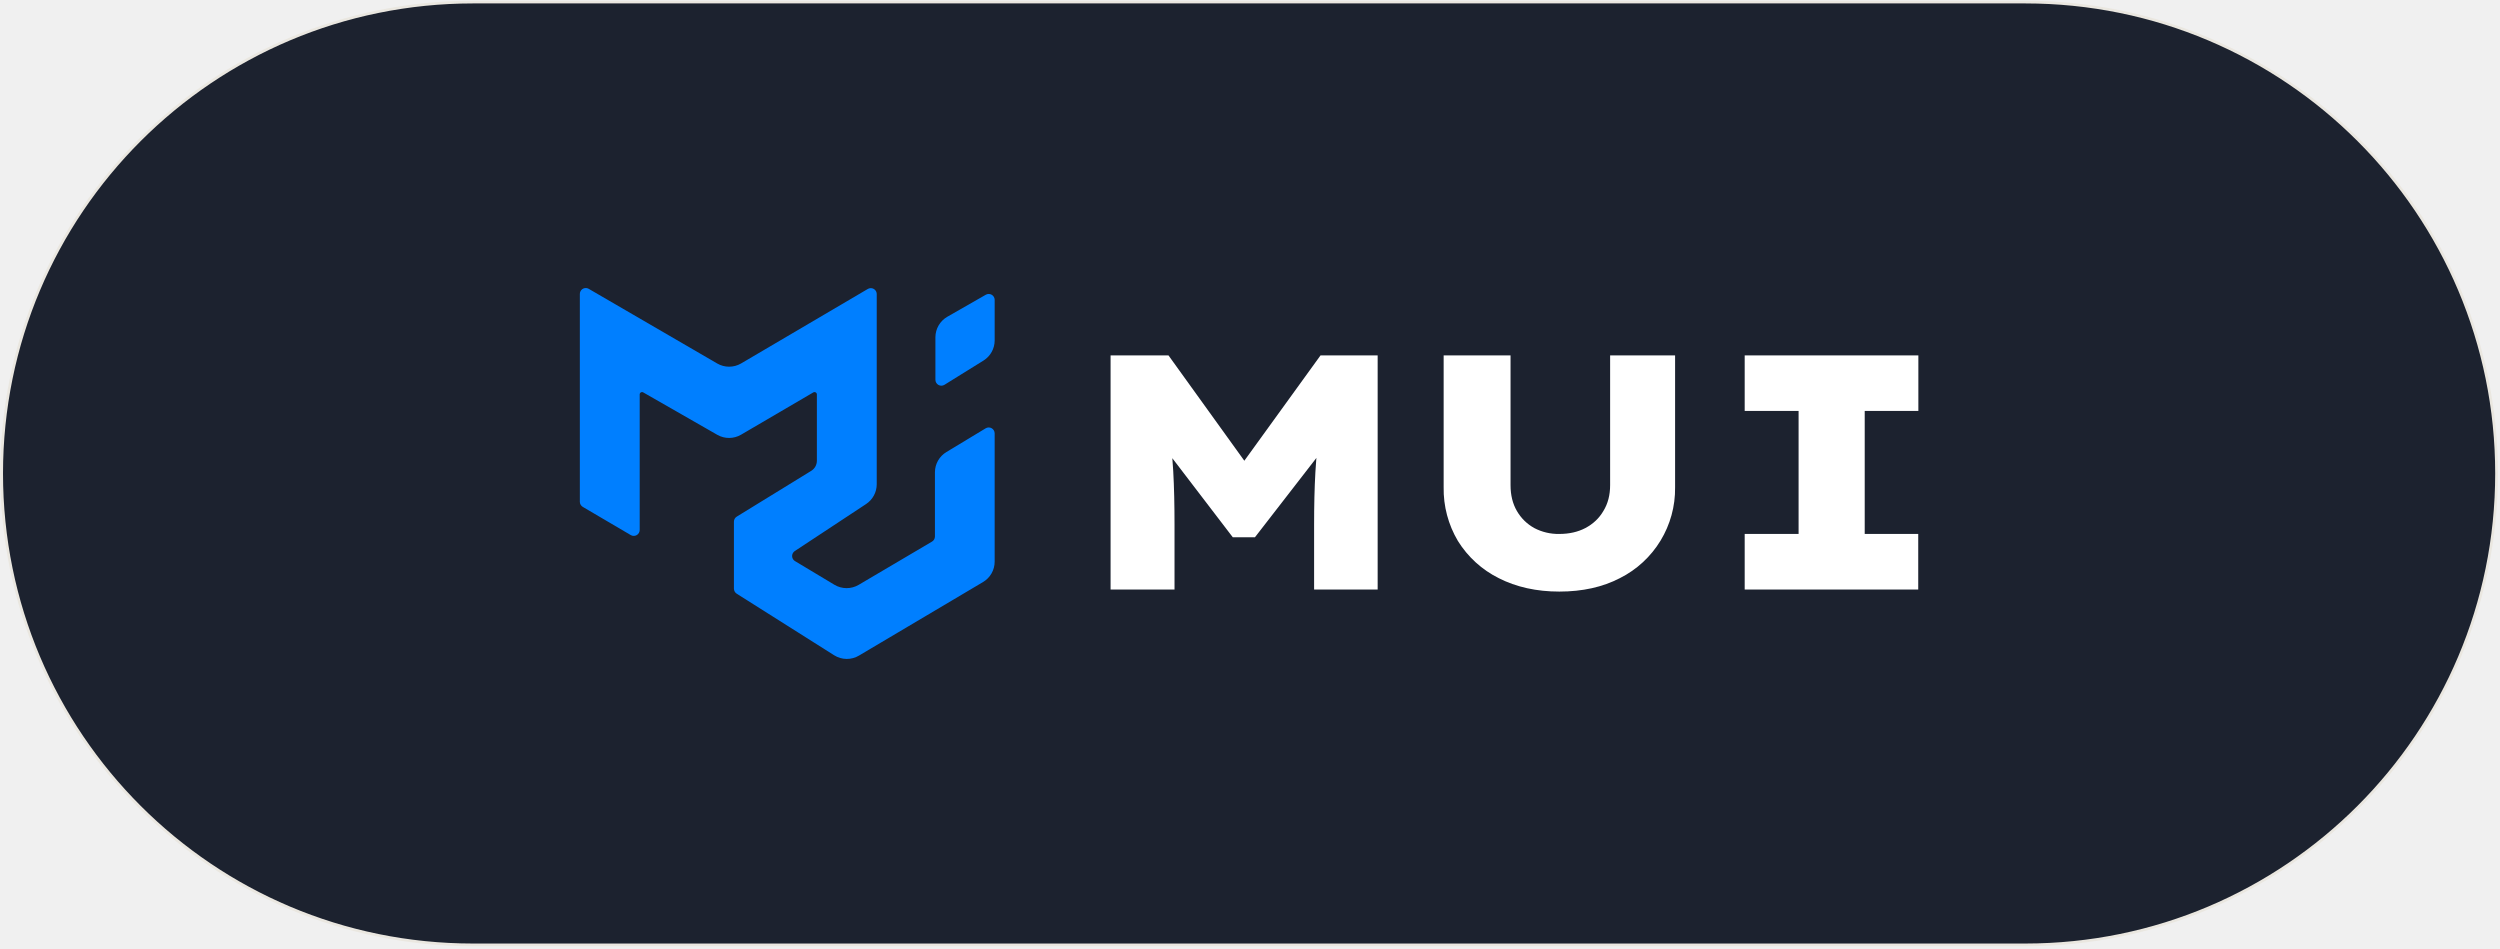
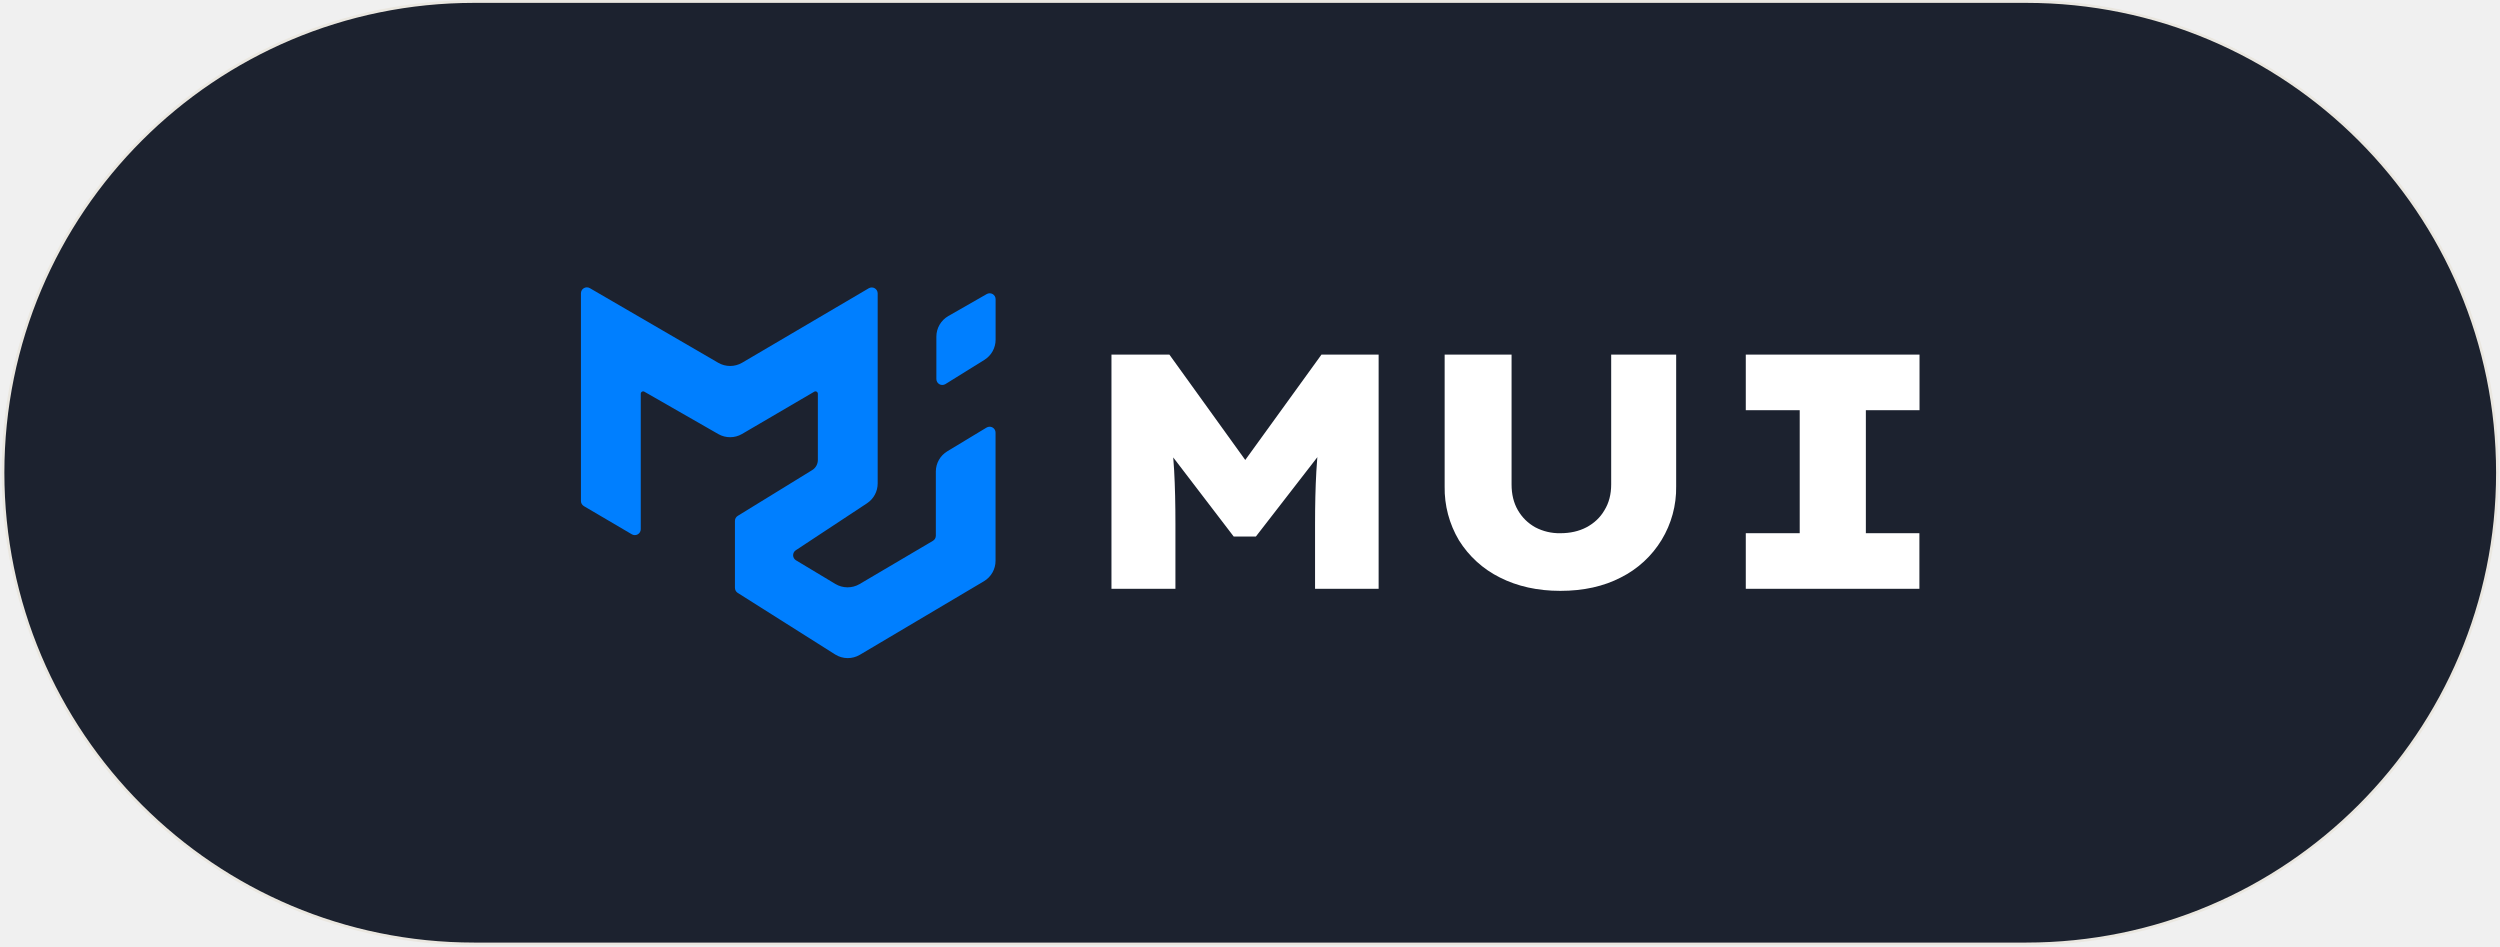
- <svg xmlns="http://www.w3.org/2000/svg" width="965" height="366" viewBox="0 0 965 366" fill="none">
-   <path d="M182.602.798h599.102c100.497 0 181.965 81.47 181.965 181.966s-81.468 181.965-181.965 181.965H182.602C82.105 364.729.636 283.261.636 182.764S82.105.798 182.602.798" fill="#1C222F" />
-   <path d="M182.602.798h599.102c100.497 0 181.965 81.47 181.965 181.966s-81.468 181.965-181.965 181.965H182.602C82.105 364.729.636 283.261.636 182.764S82.105.798 182.602.798Z" stroke="#EAE7E0" stroke-width="1.049" />
+ <svg xmlns="http://www.w3.org/2000/svg" width="753" height="285" viewBox="0 0 753 285" fill="none">
+   <path d="M142.836.456h467.467C688.688.456 752.231 64 752.231 142.385c0 78.384-63.544 141.927-141.928 141.927H142.835C64.451 284.312.907 220.769.907 142.385.907 64 64.451.456 142.836.456" fill="#1C222F" />
+   <path d="M142.836.456h467.467C688.688.456 752.231 64 752.231 142.385c0 78.384-63.544 141.927-141.928 141.927H142.835C64.451 284.312.907 220.769.907 142.385.907 64 64.451.456 142.836.456Z" stroke="#EAE7E0" stroke-width=".818" />
  <g clip-path="url(#a)">
-     <path d="m276.841 140.306-49.592-28.822a2.293 2.293 0 0 0-3.137.858c-.199.352-.3.751-.294 1.155v80.199c0 .823.457 1.555 1.143 1.967l18.529 10.888a2.29 2.29 0 0 0 2.281.004 2.283 2.283 0 0 0 1.15-1.971v-52.337a.913.913 0 0 1 1.372-.778l28.594 16.378a9.15 9.15 0 0 0 9.149-.046l27.907-16.332a.92.92 0 0 1 .909-.004.91.91 0 0 1 .464.782v25.619a4.58 4.58 0 0 1-2.196 3.889l-28.73 17.659a2.29 2.29 0 0 0-1.098 1.968v25.802c0 .824.411 1.556 1.052 1.967l37.651 23.79a9.15 9.15 0 0 0 4.791 1.408 9.14 9.14 0 0 0 4.817-1.316l47.853-28.365a9.15 9.15 0 0 0 4.484-7.915v-49.455a2.3 2.3 0 0 0-1.161-2.004 2.28 2.28 0 0 0-2.316.037l-15.143 9.15a9.15 9.15 0 0 0-4.438 7.777V207.1a2.28 2.28 0 0 1-1.144 1.967l-28.318 16.699a9.15 9.15 0 0 1-9.333-.046l-15.235-9.15a2.283 2.283 0 0 1-.84-2.997c.175-.34.433-.631.749-.846l27.541-18.162a9.15 9.15 0 0 0 4.117-7.64v-73.428a2.29 2.29 0 0 0-2.291-2.274c-.4.001-.793.106-1.14.307l-48.952 28.776a9.14 9.14 0 0 1-9.195 0" fill="#007FFF" />
-     <path d="M383.943 115.741v15.646a9.15 9.15 0 0 1-4.3 7.778l-15.098 9.378a2.286 2.286 0 0 1-3.477-1.967v-16.378a9.15 9.15 0 0 1 4.575-7.915l14.869-8.509c.347-.2.74-.306 1.14-.307a2.3 2.3 0 0 1 1.979 1.135c.202.346.31.739.312 1.139" fill="#007FFF" />
-     <path d="M428.685 227.555v-90.377h22.346l37.541 52.141-16.486-.1 37.64-52.041h22.049v90.377h-24.532v-24.928c0-7.399.149-14.202.497-20.36a178 178 0 0 1 2.086-19.019l2.582 7.995-28.007 36.151h-8.541l-27.908-36.498 2.88-7.648c.993 6.207 1.688 12.415 2.036 18.622.348 6.158.497 13.11.497 20.757v24.928h-24.68m173.207.795c-8.79 0-16.586-1.738-23.34-5.165a39.1 39.1 0 0 1-15.791-14.351 39.33 39.33 0 0 1-5.512-20.806v-50.85h25.822v50.105c0 3.774.795 7.101 2.434 9.931 1.638 2.831 3.873 5.016 6.703 6.605a19.9 19.9 0 0 0 9.684 2.284c3.774 0 7.15-.745 10.08-2.284 2.98-1.589 5.314-3.774 6.952-6.605 1.738-2.83 2.583-6.157 2.583-9.931v-50.105h25.077v50.85a38.64 38.64 0 0 1-21.353 35.157c-6.605 3.427-14.401 5.165-23.339 5.165m71.557-.795v-21.452h20.807V158.63h-20.807v-21.452h67.038v21.452H719.78v47.473h20.657v21.452h-67.038z" fill="#fff" />
+     <path d="m216.331 109.267-38.676-22.481a1.784 1.784 0 0 0-2.676 1.57v62.556c0 .642.356 1.213.892 1.534l14.45 8.493a1.78 1.78 0 0 0 1.779.003 1.79 1.79 0 0 0 .897-1.537v-40.824a.71.71 0 0 1 .716-.702c.125 0 .247.033.354.095l22.3 12.776a7.14 7.14 0 0 0 7.136-.036l21.764-12.74a.71.71 0 0 1 .709-.003.72.72 0 0 1 .362.61v19.984a3.57 3.57 0 0 1-1.713 3.033l-22.407 13.774a1.78 1.78 0 0 0-.856 1.535v20.126c0 .642.321 1.213.821 1.535l29.364 18.556a7.13 7.13 0 0 0 7.493.071l37.32-22.125a7.143 7.143 0 0 0 3.497-6.173v-38.576a1.78 1.78 0 0 0-1.813-1.794 1.8 1.8 0 0 0-.899.26l-11.81 7.137a7.13 7.13 0 0 0-3.461 6.066v19.377a1.79 1.79 0 0 1-.892 1.535l-22.085 13.025a7.14 7.14 0 0 1-7.279-.036l-11.881-7.137a1.8 1.8 0 0 1-.615-.631 1.79 1.79 0 0 1-.04-1.707c.136-.265.337-.492.584-.659l21.479-14.167a7.14 7.14 0 0 0 3.211-5.96V88.356a1.79 1.79 0 0 0-.897-1.537 1.79 1.79 0 0 0-1.779.002l-38.177 22.446a7.14 7.14 0 0 1-7.172 0" fill="#007FFF" />
+     <path d="M299.877 90.107v12.206a7.14 7.14 0 0 1-3.354 6.067l-11.776 7.316a1.785 1.785 0 0 1-2.712-1.534v-12.777a7.14 7.14 0 0 1 3.569-6.174l11.597-6.638a1.783 1.783 0 0 1 2.676 1.534" fill="#007FFF" />
+     <path d="M334.773 177.348v-70.547h17.443l29.304 40.7-12.869-.078 29.382-40.622h17.21v70.547h-19.148v-19.459c0-5.775.116-11.086.388-15.892a139 139 0 0 1 1.628-14.846l2.015 6.241-21.862 28.218h-6.667l-21.784-28.49 2.248-5.969c.776 4.845 1.318 9.69 1.59 14.536.271 4.806.387 10.233.387 16.202v19.459h-19.265m135.203.62c-6.861 0-12.947-1.357-18.219-4.031a30.5 30.5 0 0 1-12.326-11.203 30.7 30.7 0 0 1-4.303-16.241v-39.692h20.157v39.111c0 2.946.62 5.543 1.899 7.752 1.279 2.21 3.023 3.915 5.233 5.155a15.5 15.5 0 0 0 7.559 1.784c2.945 0 5.581-.582 7.868-1.784 2.326-1.24 4.148-2.945 5.427-5.155 1.357-2.209 2.016-4.806 2.016-7.752v-39.111h19.574v39.692a30.16 30.16 0 0 1-4.377 16.125 30.17 30.17 0 0 1-12.29 11.319c-5.156 2.674-11.241 4.031-18.218 4.031m55.856-.62v-16.745h16.241v-37.057h-16.241v-16.745h52.328v16.745h-16.163v37.057h16.125v16.745h-52.329z" fill="#fff" />
  </g>
  <defs>
    <clipPath id="a">
-       <path fill="#fff" d="M223.817 111.177h516.669V254.35H223.817z" />
+       <path fill="#fff" d="M174.979 86.546h403.182v111.676H174.979z" />
    </clipPath>
  </defs>
</svg>
